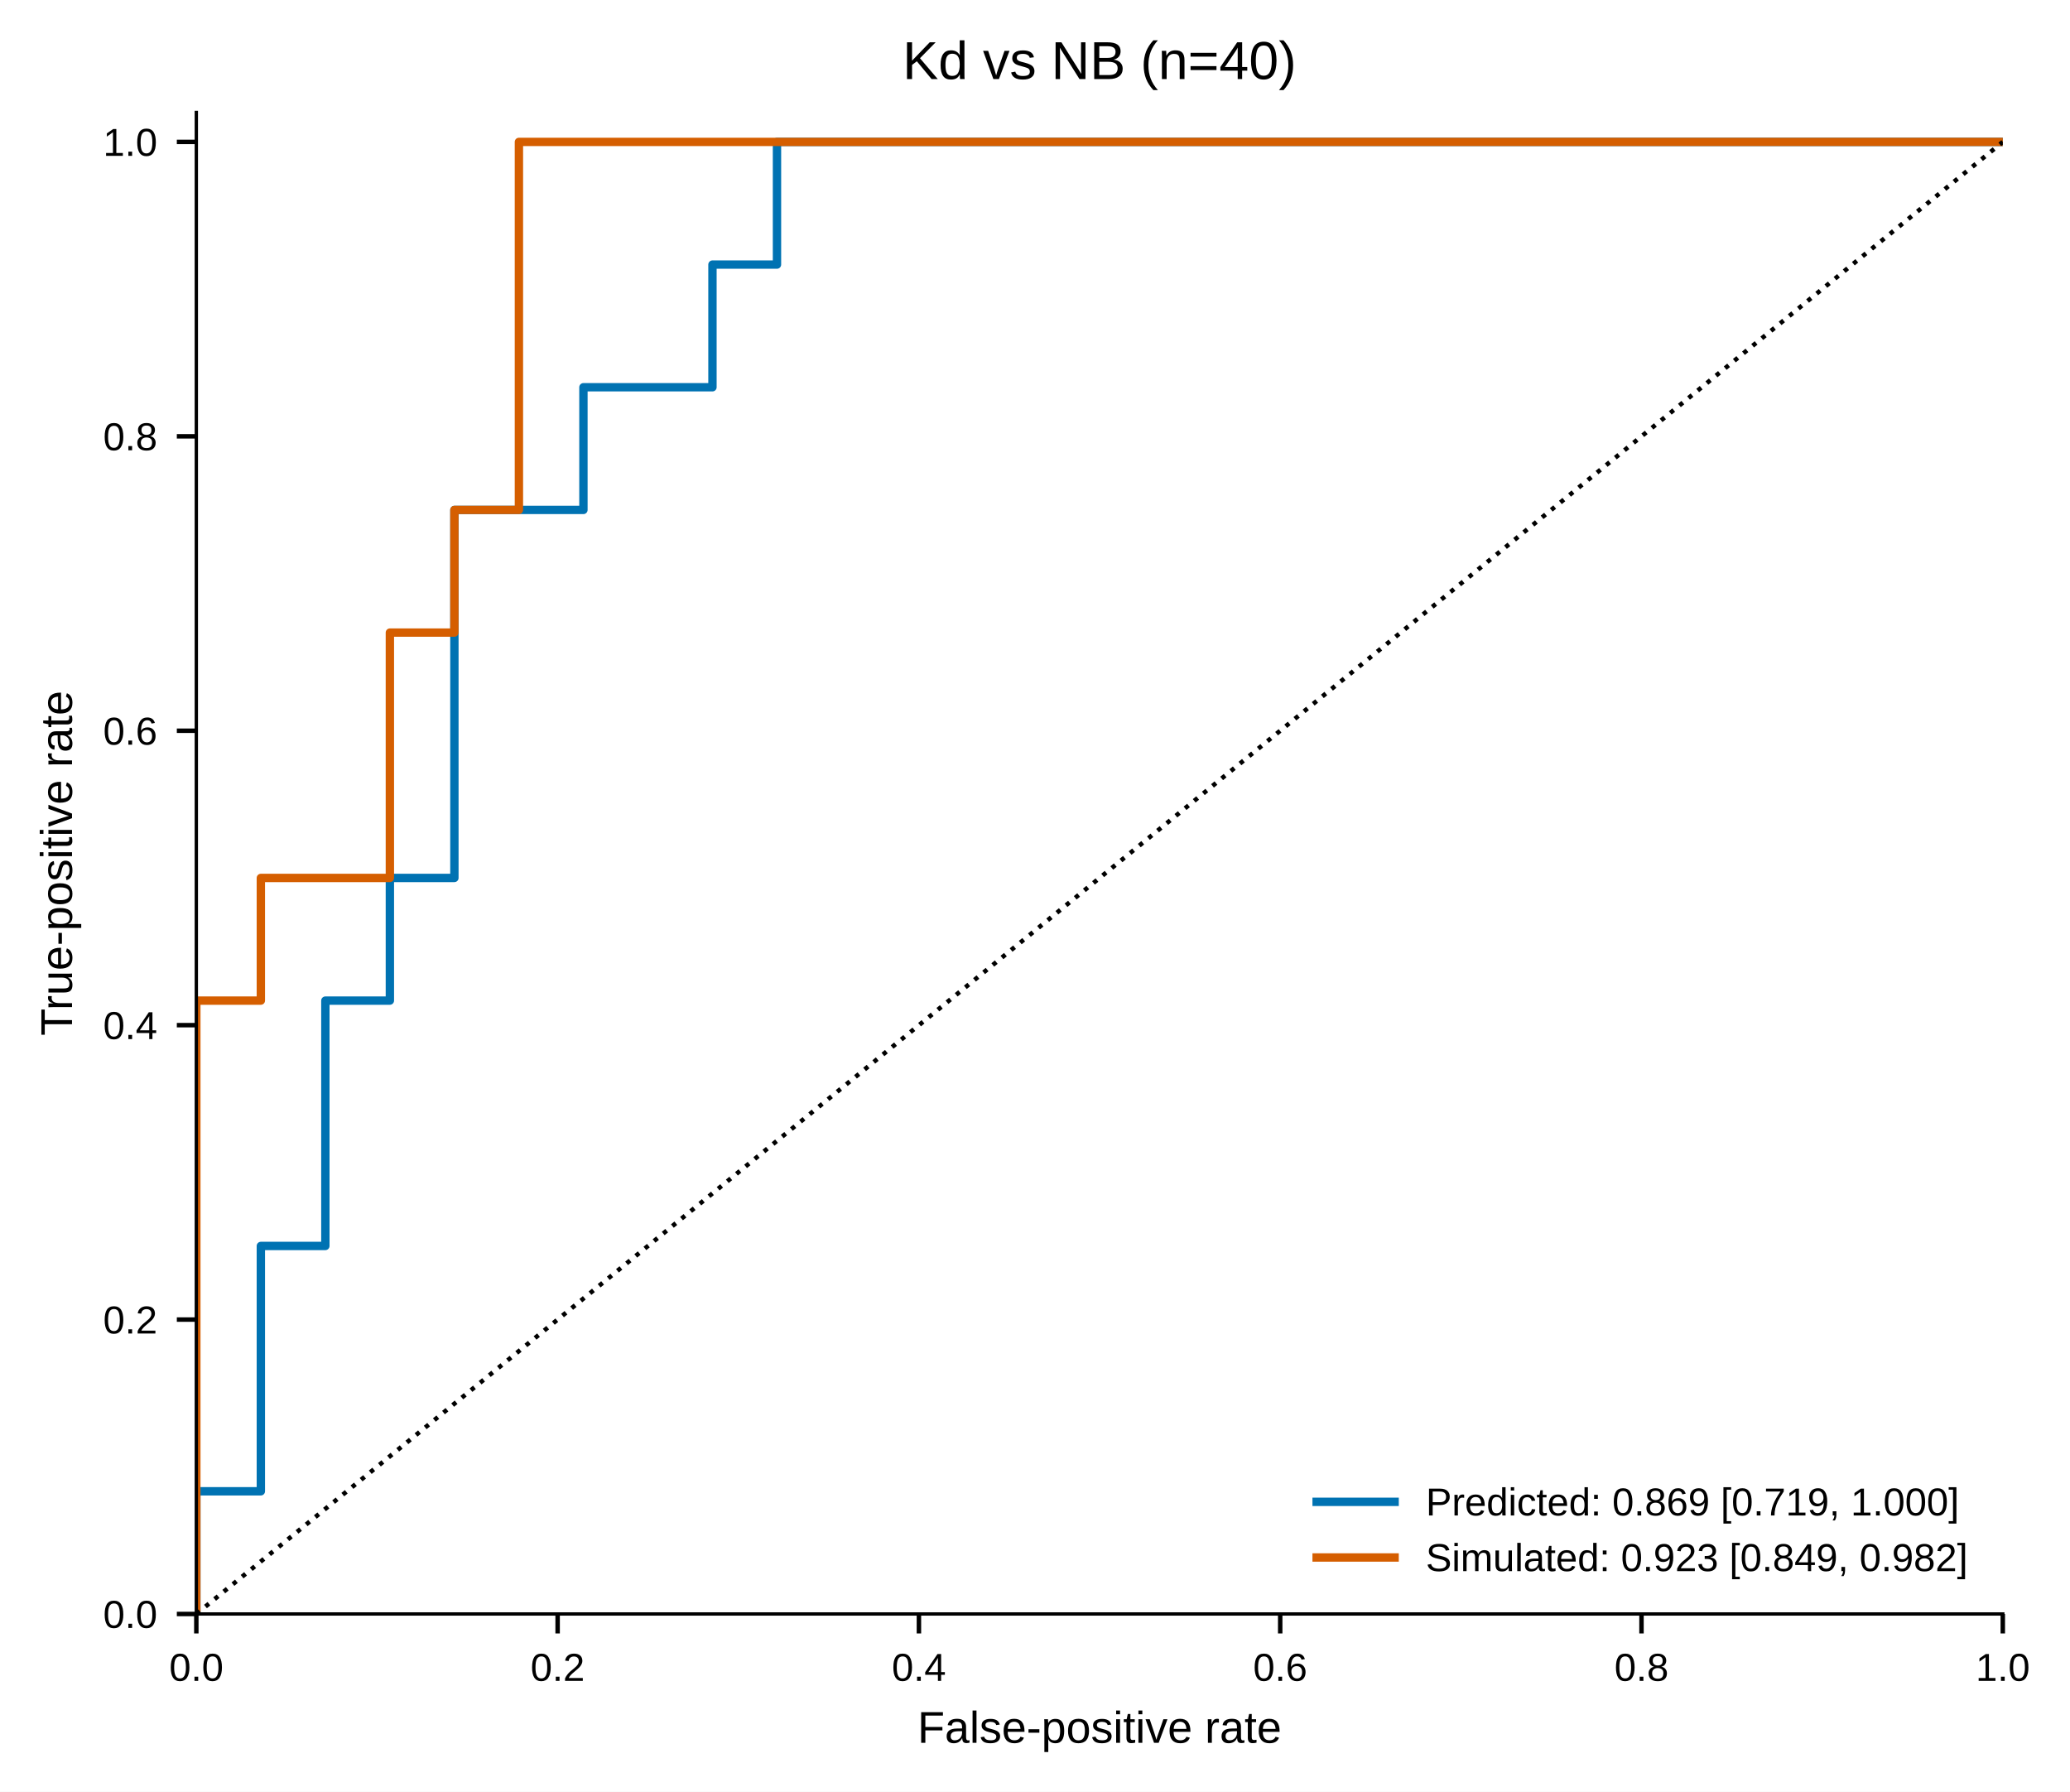
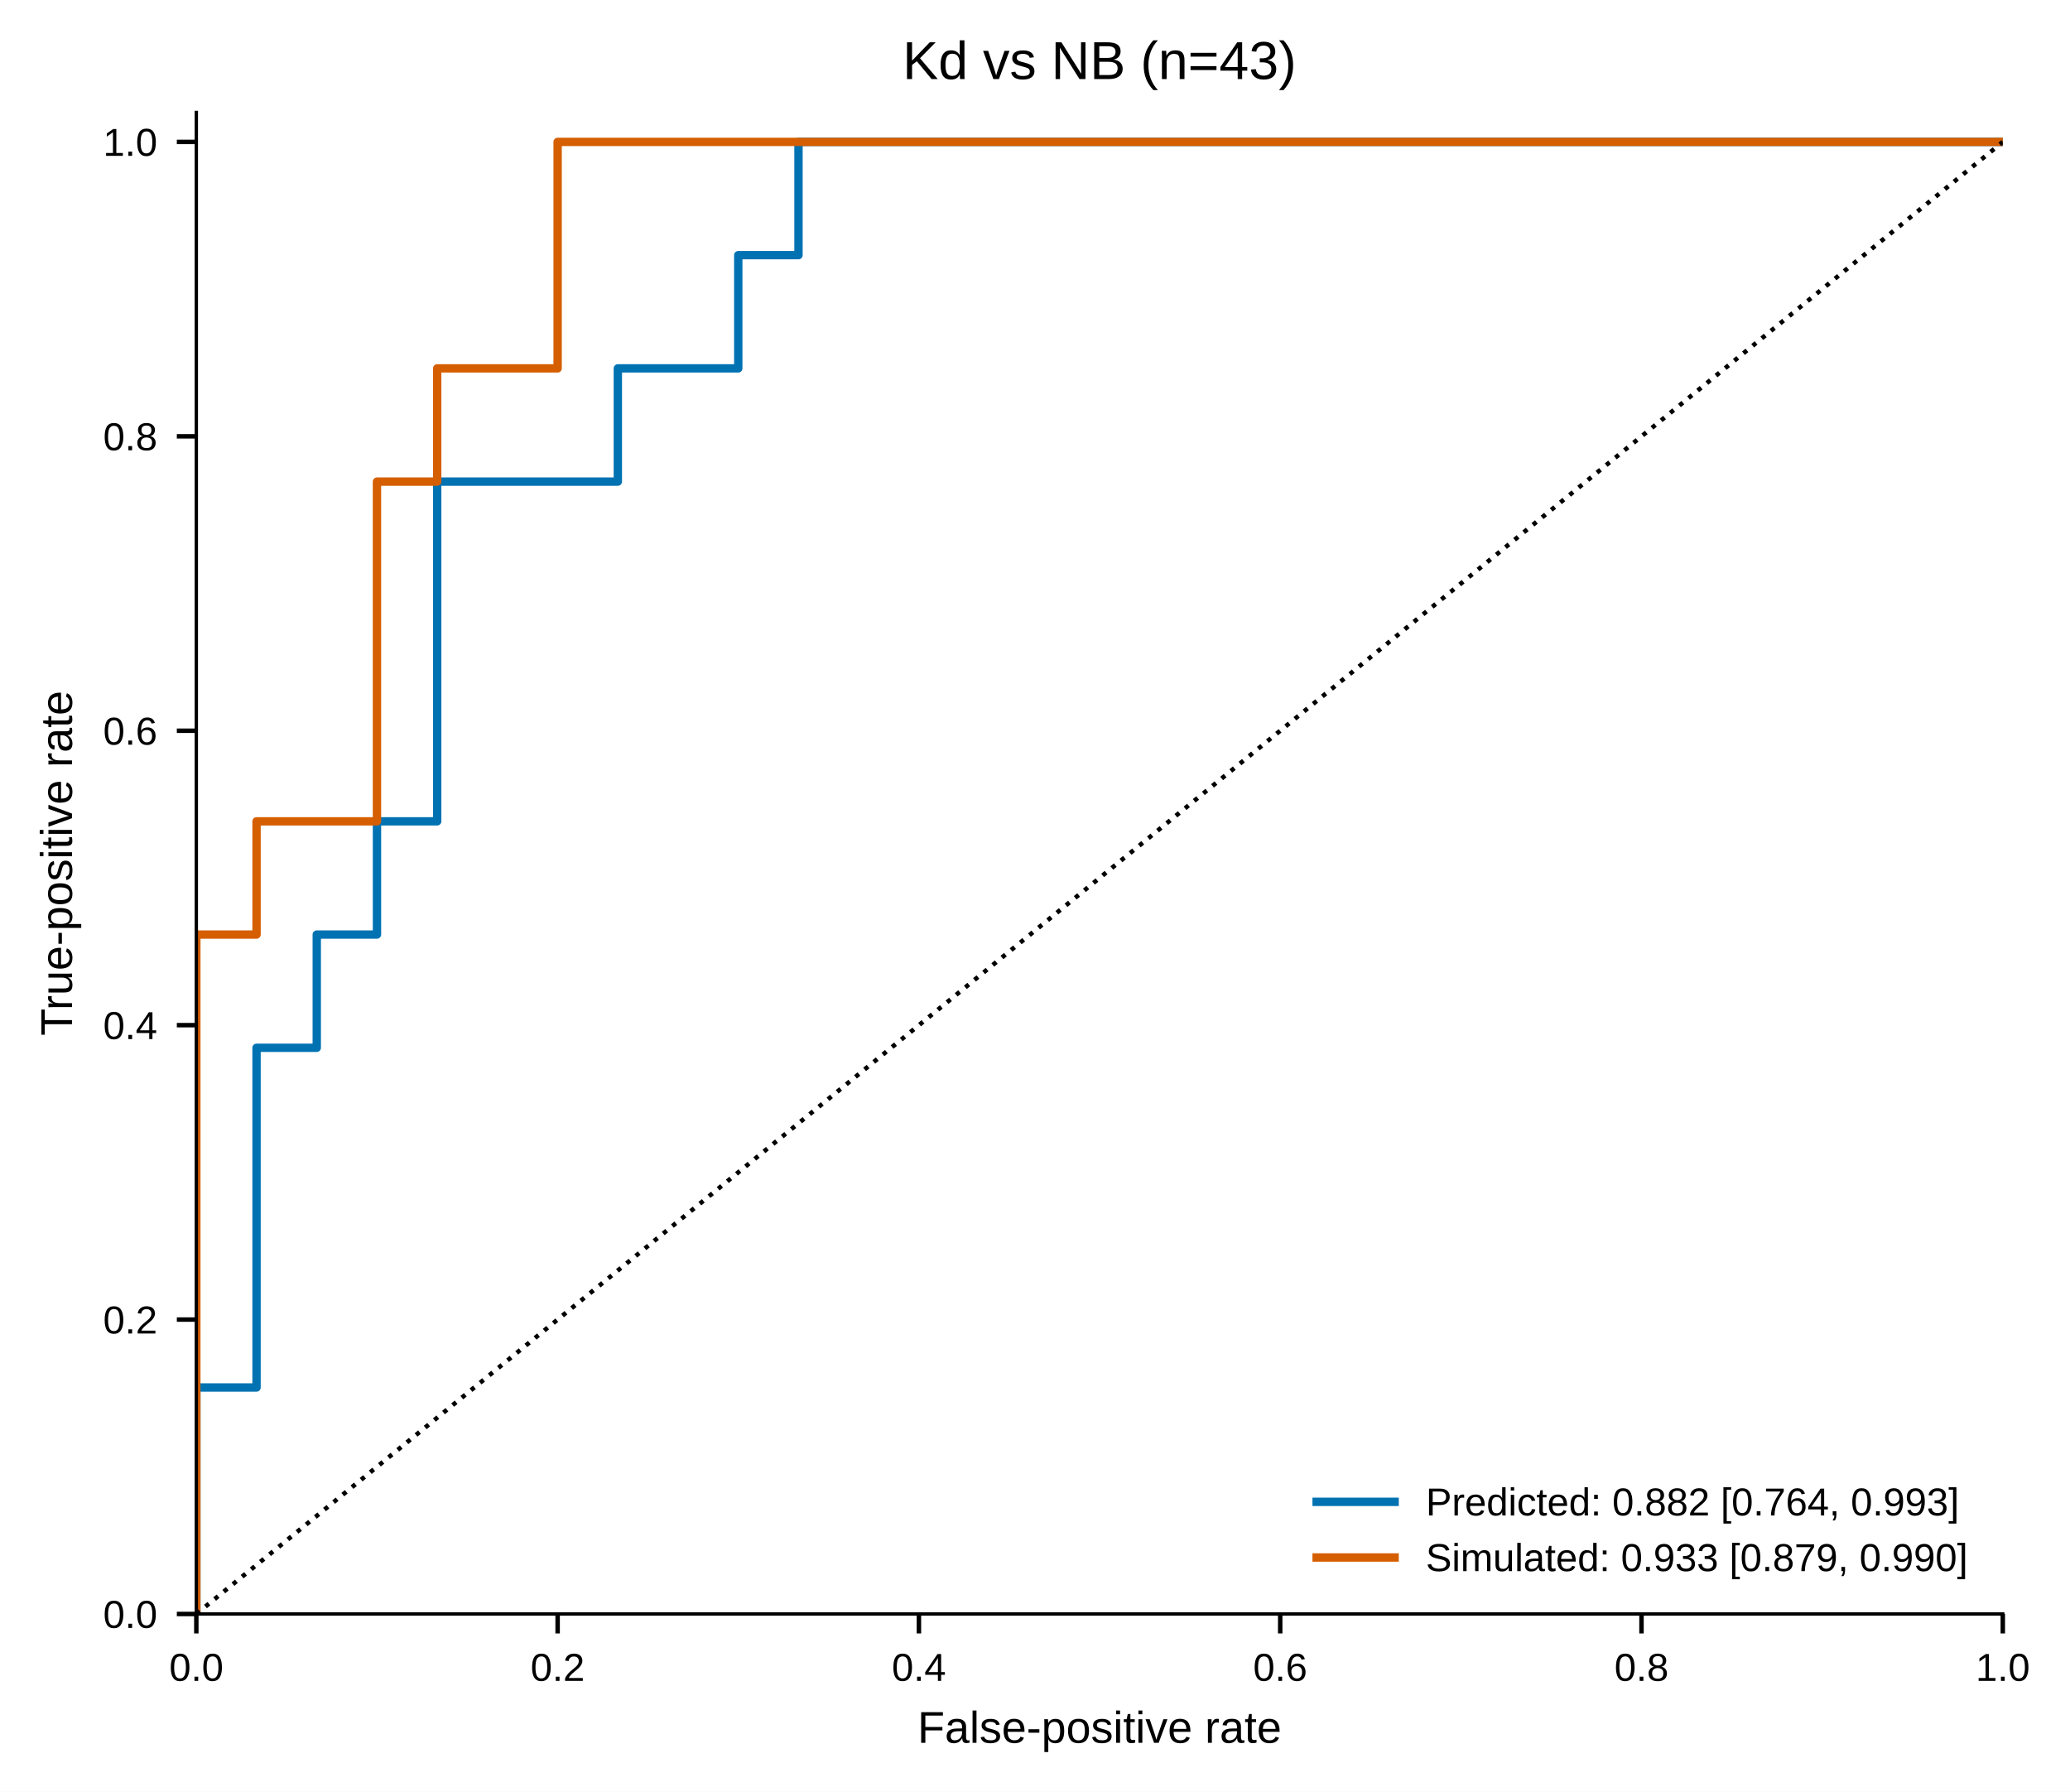
<svg xmlns="http://www.w3.org/2000/svg" xmlns:xlink="http://www.w3.org/1999/xlink" width="371.618pt" height="321.633pt" viewBox="0 0 371.618 321.633" version="1.1">
  <defs>
    <style type="text/css">*{stroke-linejoin: round; stroke-linecap: butt}</style>
  </defs>
  <g id="figure_1">
    <g id="patch_1">
      <path d="M 0 321.633  L 371.618 321.633  L 371.618 0  L 0 0  z " style="fill: #ffffff" />
    </g>
    <g id="axes_1">
      <g id="patch_2">
        <path d="M 35.246 289.715  L 359.553 289.715  L 359.553 20.189  L 35.246 20.189  z " style="fill: #ffffff" />
      </g>
      <g id="matplotlib.axis_1">
        <g id="xtick_1">
          <g id="line2d_1">
            <defs>
-               <path id="m53921675ee" d="M 0 0  L 0 3.5  " style="stroke: #000000; stroke-width: 0.8" />
+               <path id="me18f1aa786" d="M 0 0  L 0 3.5  " style="stroke: #000000; stroke-width: 0.8" />
            </defs>
            <g>
-               <use xlink:href="#m53921675ee" x="35.246" y="289.715" style="stroke: #000000; stroke-width: 0.8" />
+               <use xlink:href="#me18f1aa786" x="35.246" y="289.715" style="stroke: #000000; stroke-width: 0.8" />
            </g>
          </g>
          <g id="text_1">
            <text style="font: 7px 'Arial', 'Helvetica', 'DejaVu Sans', sans-serif; text-anchor: middle" x="35.246" y="301.725" transform="rotate(-0 35.24625 301.7252)">0.0</text>
          </g>
        </g>
        <g id="xtick_2">
          <g id="line2d_2">
            <g>
-               <use xlink:href="#m53921675ee" x="100.108" y="289.715" style="stroke: #000000; stroke-width: 0.8" />
+               <use xlink:href="#me18f1aa786" x="100.108" y="289.715" style="stroke: #000000; stroke-width: 0.8" />
            </g>
          </g>
          <g id="text_2">
            <text style="font: 7px 'Arial', 'Helvetica', 'DejaVu Sans', sans-serif; text-anchor: middle" x="100.108" y="301.725" transform="rotate(-0 100.1075 301.7252)">0.2</text>
          </g>
        </g>
        <g id="xtick_3">
          <g id="line2d_3">
            <g>
-               <use xlink:href="#m53921675ee" x="164.969" y="289.715" style="stroke: #000000; stroke-width: 0.8" />
+               <use xlink:href="#me18f1aa786" x="164.969" y="289.715" style="stroke: #000000; stroke-width: 0.8" />
            </g>
          </g>
          <g id="text_3">
            <text style="font: 7px 'Arial', 'Helvetica', 'DejaVu Sans', sans-serif; text-anchor: middle" x="164.969" y="301.725" transform="rotate(-0 164.9688 301.7252)">0.4</text>
          </g>
        </g>
        <g id="xtick_4">
          <g id="line2d_4">
            <g>
-               <use xlink:href="#m53921675ee" x="229.83" y="289.715" style="stroke: #000000; stroke-width: 0.8" />
+               <use xlink:href="#me18f1aa786" x="229.83" y="289.715" style="stroke: #000000; stroke-width: 0.8" />
            </g>
          </g>
          <g id="text_4">
            <text style="font: 7px 'Arial', 'Helvetica', 'DejaVu Sans', sans-serif; text-anchor: middle" x="229.83" y="301.725" transform="rotate(-0 229.83 301.7252)">0.6</text>
          </g>
        </g>
        <g id="xtick_5">
          <g id="line2d_5">
            <g>
-               <use xlink:href="#m53921675ee" x="294.691" y="289.715" style="stroke: #000000; stroke-width: 0.8" />
+               <use xlink:href="#me18f1aa786" x="294.691" y="289.715" style="stroke: #000000; stroke-width: 0.8" />
            </g>
          </g>
          <g id="text_5">
            <text style="font: 7px 'Arial', 'Helvetica', 'DejaVu Sans', sans-serif; text-anchor: middle" x="294.691" y="301.725" transform="rotate(-0 294.6913 301.7252)">0.8</text>
          </g>
        </g>
        <g id="xtick_6">
          <g id="line2d_6">
            <g>
-               <use xlink:href="#m53921675ee" x="359.553" y="289.715" style="stroke: #000000; stroke-width: 0.8" />
+               <use xlink:href="#me18f1aa786" x="359.553" y="289.715" style="stroke: #000000; stroke-width: 0.8" />
            </g>
          </g>
          <g id="text_6">
            <text style="font: 7px 'Arial', 'Helvetica', 'DejaVu Sans', sans-serif; text-anchor: middle" x="359.553" y="301.725" transform="rotate(-0 359.5525 301.7252)">1.0</text>
          </g>
        </g>
        <g id="text_7">
          <text style="font: 8px 'Arial', 'Helvetica', 'DejaVu Sans', sans-serif; text-anchor: middle" x="197.399" y="312.843" transform="rotate(-0 197.3994 312.8427)">False-positive rate</text>
        </g>
      </g>
      <g id="matplotlib.axis_2">
        <g id="ytick_1">
          <g id="line2d_7">
            <defs>
-               <path id="m7c56c99338" d="M 0 0  L -3.5 0  " style="stroke: #000000; stroke-width: 0.8" />
+               <path id="m9025ac2e33" d="M 0 0  L -3.5 0  " style="stroke: #000000; stroke-width: 0.8" />
            </defs>
            <g>
-               <use xlink:href="#m7c56c99338" x="35.246" y="289.715" style="stroke: #000000; stroke-width: 0.8" />
+               <use xlink:href="#m9025ac2e33" x="35.246" y="289.715" style="stroke: #000000; stroke-width: 0.8" />
            </g>
          </g>
          <g id="text_8">
            <text style="font: 7px 'Arial', 'Helvetica', 'DejaVu Sans', sans-serif; text-anchor: end" x="28.246" y="292.22" transform="rotate(-0 28.24625 292.22)">0.0</text>
          </g>
        </g>
        <g id="ytick_2">
          <g id="line2d_8">
            <g>
-               <use xlink:href="#m7c56c99338" x="35.246" y="236.866" style="stroke: #000000; stroke-width: 0.8" />
+               <use xlink:href="#m9025ac2e33" x="35.246" y="236.866" style="stroke: #000000; stroke-width: 0.8" />
            </g>
          </g>
          <g id="text_9">
            <text style="font: 7px 'Arial', 'Helvetica', 'DejaVu Sans', sans-serif; text-anchor: end" x="28.246" y="239.372" transform="rotate(-0 28.24625 239.3717)">0.2</text>
          </g>
        </g>
        <g id="ytick_3">
          <g id="line2d_9">
            <g>
-               <use xlink:href="#m7c56c99338" x="35.246" y="184.018" style="stroke: #000000; stroke-width: 0.8" />
+               <use xlink:href="#m9025ac2e33" x="35.246" y="184.018" style="stroke: #000000; stroke-width: 0.8" />
            </g>
          </g>
          <g id="text_10">
            <text style="font: 7px 'Arial', 'Helvetica', 'DejaVu Sans', sans-serif; text-anchor: end" x="28.246" y="186.523" transform="rotate(-0 28.24625 186.5234)">0.4</text>
          </g>
        </g>
        <g id="ytick_4">
          <g id="line2d_10">
            <g>
-               <use xlink:href="#m7c56c99338" x="35.246" y="131.17" style="stroke: #000000; stroke-width: 0.8" />
+               <use xlink:href="#m9025ac2e33" x="35.246" y="131.17" style="stroke: #000000; stroke-width: 0.8" />
            </g>
          </g>
          <g id="text_11">
            <text style="font: 7px 'Arial', 'Helvetica', 'DejaVu Sans', sans-serif; text-anchor: end" x="28.246" y="133.675" transform="rotate(-0 28.24625 133.6751)">0.6</text>
          </g>
        </g>
        <g id="ytick_5">
          <g id="line2d_11">
            <g>
-               <use xlink:href="#m7c56c99338" x="35.246" y="78.322" style="stroke: #000000; stroke-width: 0.8" />
+               <use xlink:href="#m9025ac2e33" x="35.246" y="78.322" style="stroke: #000000; stroke-width: 0.8" />
            </g>
          </g>
          <g id="text_12">
            <text style="font: 7px 'Arial', 'Helvetica', 'DejaVu Sans', sans-serif; text-anchor: end" x="28.246" y="80.827" transform="rotate(-0 28.24625 80.82685)">0.8</text>
          </g>
        </g>
        <g id="ytick_6">
          <g id="line2d_12">
            <g>
-               <use xlink:href="#m7c56c99338" x="35.246" y="25.473" style="stroke: #000000; stroke-width: 0.8" />
+               <use xlink:href="#m9025ac2e33" x="35.246" y="25.473" style="stroke: #000000; stroke-width: 0.8" />
            </g>
          </g>
          <g id="text_13">
            <text style="font: 7px 'Arial', 'Helvetica', 'DejaVu Sans', sans-serif; text-anchor: end" x="28.246" y="27.979" transform="rotate(-0 28.24625 27.97856)">1.0</text>
          </g>
        </g>
        <g id="text_14">
          <text style="font: 8px 'Arial', 'Helvetica', 'DejaVu Sans', sans-serif; text-anchor: middle" x="12.926" y="154.952" transform="rotate(-90 12.92625 154.9516)">True-positive rate</text>
        </g>
      </g>
      <g id="line2d_13">
-         <path d="M 35.246 289.715  L 35.246 267.695  L 46.829 267.695  L 46.829 245.675  L 46.829 223.654  L 58.411 223.654  L 58.411 201.634  L 58.411 179.614  L 69.993 179.614  L 69.993 157.594  L 81.576 157.594  L 81.576 135.574  L 81.576 113.554  L 81.576 91.534  L 93.158 91.534  L 104.74 91.534  L 104.74 69.514  L 116.323 69.514  L 127.905 69.514  L 127.905 47.493  L 139.488 47.493  L 139.488 25.473  L 151.07 25.473  L 162.652 25.473  L 174.235 25.473  L 185.817 25.473  L 197.399 25.473  L 208.982 25.473  L 220.564 25.473  L 232.146 25.473  L 243.729 25.473  L 255.311 25.473  L 266.894 25.473  L 278.476 25.473  L 290.058 25.473  L 301.641 25.473  L 313.223 25.473  L 324.805 25.473  L 336.388 25.473  L 347.97 25.473  L 359.553 25.473  " clip-path="url(#p7da9e89fc9)" style="fill: none; stroke: #0072b2; stroke-width: 1.5; stroke-linecap: square" />
+         <path d="M 35.246 289.715  L 35.246 269.388  L 35.246 249.062  L 46.056 249.062  L 46.056 228.736  L 46.056 208.41  L 46.056 188.083  L 56.867 188.083  L 56.867 167.757  L 67.677 167.757  L 67.677 147.431  L 78.487 147.431  L 78.487 127.105  L 78.487 106.778  L 78.487 86.452  L 89.297 86.452  L 100.108 86.452  L 110.918 86.452  L 110.918 66.126  L 121.728 66.126  L 132.538 66.126  L 132.538 45.8  L 143.348 45.8  L 143.348 25.473  L 154.159 25.473  L 164.969 25.473  L 175.779 25.473  L 186.589 25.473  L 197.399 25.473  L 208.21 25.473  L 219.02 25.473  L 229.83 25.473  L 240.64 25.473  L 251.45 25.473  L 262.261 25.473  L 273.071 25.473  L 283.881 25.473  L 294.691 25.473  L 305.501 25.473  L 316.312 25.473  L 327.122 25.473  L 337.932 25.473  L 348.742 25.473  L 359.553 25.473  " clip-path="url(#p580c8fc795)" style="fill: none; stroke: #0072b2; stroke-width: 1.5; stroke-linecap: square" />
      </g>
      <g id="line2d_14">
-         <path d="M 35.246 289.715  L 35.246 267.695  L 35.246 245.675  L 35.246 223.654  L 35.246 201.634  L 35.246 179.614  L 46.829 179.614  L 46.829 157.594  L 58.411 157.594  L 69.993 157.594  L 69.993 135.574  L 69.993 113.554  L 81.576 113.554  L 81.576 91.534  L 93.158 91.534  L 93.158 69.514  L 93.158 47.493  L 93.158 25.473  L 104.74 25.473  L 116.323 25.473  L 127.905 25.473  L 139.488 25.473  L 151.07 25.473  L 162.652 25.473  L 174.235 25.473  L 185.817 25.473  L 197.399 25.473  L 208.982 25.473  L 220.564 25.473  L 232.146 25.473  L 243.729 25.473  L 255.311 25.473  L 266.894 25.473  L 278.476 25.473  L 290.058 25.473  L 301.641 25.473  L 313.223 25.473  L 324.805 25.473  L 336.388 25.473  L 347.97 25.473  L 359.553 25.473  " clip-path="url(#p7da9e89fc9)" style="fill: none; stroke: #d55e00; stroke-width: 1.5; stroke-linecap: square" />
+         <path d="M 35.246 289.715  L 35.246 269.388  L 35.246 249.062  L 35.246 228.736  L 35.246 208.41  L 35.246 188.083  L 35.246 167.757  L 46.056 167.757  L 46.056 147.431  L 56.867 147.431  L 67.677 147.431  L 67.677 127.105  L 67.677 106.778  L 67.677 86.452  L 78.487 86.452  L 78.487 66.126  L 89.297 66.126  L 100.108 66.126  L 100.108 45.8  L 100.108 25.473  L 110.918 25.473  L 121.728 25.473  L 132.538 25.473  L 143.348 25.473  L 154.159 25.473  L 164.969 25.473  L 175.779 25.473  L 186.589 25.473  L 197.399 25.473  L 208.21 25.473  L 219.02 25.473  L 229.83 25.473  L 240.64 25.473  L 251.45 25.473  L 262.261 25.473  L 273.071 25.473  L 283.881 25.473  L 294.691 25.473  L 305.501 25.473  L 316.312 25.473  L 327.122 25.473  L 337.932 25.473  L 348.742 25.473  L 359.553 25.473  " clip-path="url(#p580c8fc795)" style="fill: none; stroke: #d55e00; stroke-width: 1.5; stroke-linecap: square" />
      </g>
      <g id="line2d_15">
-         <path d="M 35.246 289.715  L 359.553 25.473  " clip-path="url(#p7da9e89fc9)" style="fill: none; stroke-dasharray: 0.8,1.32; stroke-dashoffset: 0; stroke: #000000; stroke-width: 0.8" />
+         <path d="M 35.246 289.715  L 359.553 25.473  " clip-path="url(#p580c8fc795)" style="fill: none; stroke-dasharray: 0.8,1.32; stroke-dashoffset: 0; stroke: #000000; stroke-width: 0.8" />
      </g>
      <g id="patch_3">
        <path d="M 35.246 289.715  L 35.246 20.189  " style="fill: none; stroke: #000000; stroke-width: 0.6; stroke-linejoin: miter; stroke-linecap: square" />
      </g>
      <g id="patch_4">
        <path d="M 35.246 289.715  L 359.553 289.715  " style="fill: none; stroke: #000000; stroke-width: 0.6; stroke-linejoin: miter; stroke-linecap: square" />
      </g>
      <g id="text_15">
-         <text style="font: 9.6px 'Arial', 'Helvetica', 'DejaVu Sans', sans-serif; text-anchor: middle" x="197.399" y="14.188" transform="rotate(-0 197.3994 14.1885)">Kd vs NB (n=40)</text>
+         <text style="font: 9.6px 'Arial', 'Helvetica', 'DejaVu Sans', sans-serif; text-anchor: middle" x="197.399" y="14.188" transform="rotate(-0 197.3994 14.1885)">Kd vs NB (n=43)</text>
      </g>
      <g id="legend_1">
        <g id="line2d_16">
          <path d="M 236.368 269.586  L 243.368 269.586  L 250.368 269.586  " style="fill: none; stroke: #0072b2; stroke-width: 1.5; stroke-linecap: square" />
        </g>
        <g id="text_16">
-           <text style="font: 7px 'Arial', 'Helvetica', 'DejaVu Sans', sans-serif; text-anchor: start" x="255.968" y="272.036" transform="rotate(-0 255.9678 272.0365)">Predicted: 0.869 [0.719, 1.000]</text>
+           <text style="font: 7px 'Arial', 'Helvetica', 'DejaVu Sans', sans-serif; text-anchor: start" x="255.968" y="272.036" transform="rotate(-0 255.9678 272.0365)">Predicted: 0.882 [0.764, 0.993]</text>
        </g>
        <g id="line2d_17">
          <path d="M 236.368 279.574  L 243.368 279.574  L 250.368 279.574  " style="fill: none; stroke: #d55e00; stroke-width: 1.5; stroke-linecap: square" />
        </g>
        <g id="text_17">
-           <text style="font: 7px 'Arial', 'Helvetica', 'DejaVu Sans', sans-serif; text-anchor: start" x="255.968" y="282.024" transform="rotate(-0 255.9678 282.0235)">Simulated: 0.923 [0.849, 0.982]</text>
+           <text style="font: 7px 'Arial', 'Helvetica', 'DejaVu Sans', sans-serif; text-anchor: start" x="255.968" y="282.024" transform="rotate(-0 255.9678 282.0235)">Simulated: 0.933 [0.879, 0.990]</text>
        </g>
      </g>
    </g>
  </g>
  <defs>
-     <clipPath id="p7da9e89fc9">
+     <clipPath id="p580c8fc795">
      <rect x="35.246" y="20.189" width="324.306" height="269.526" />
    </clipPath>
  </defs>
</svg>
